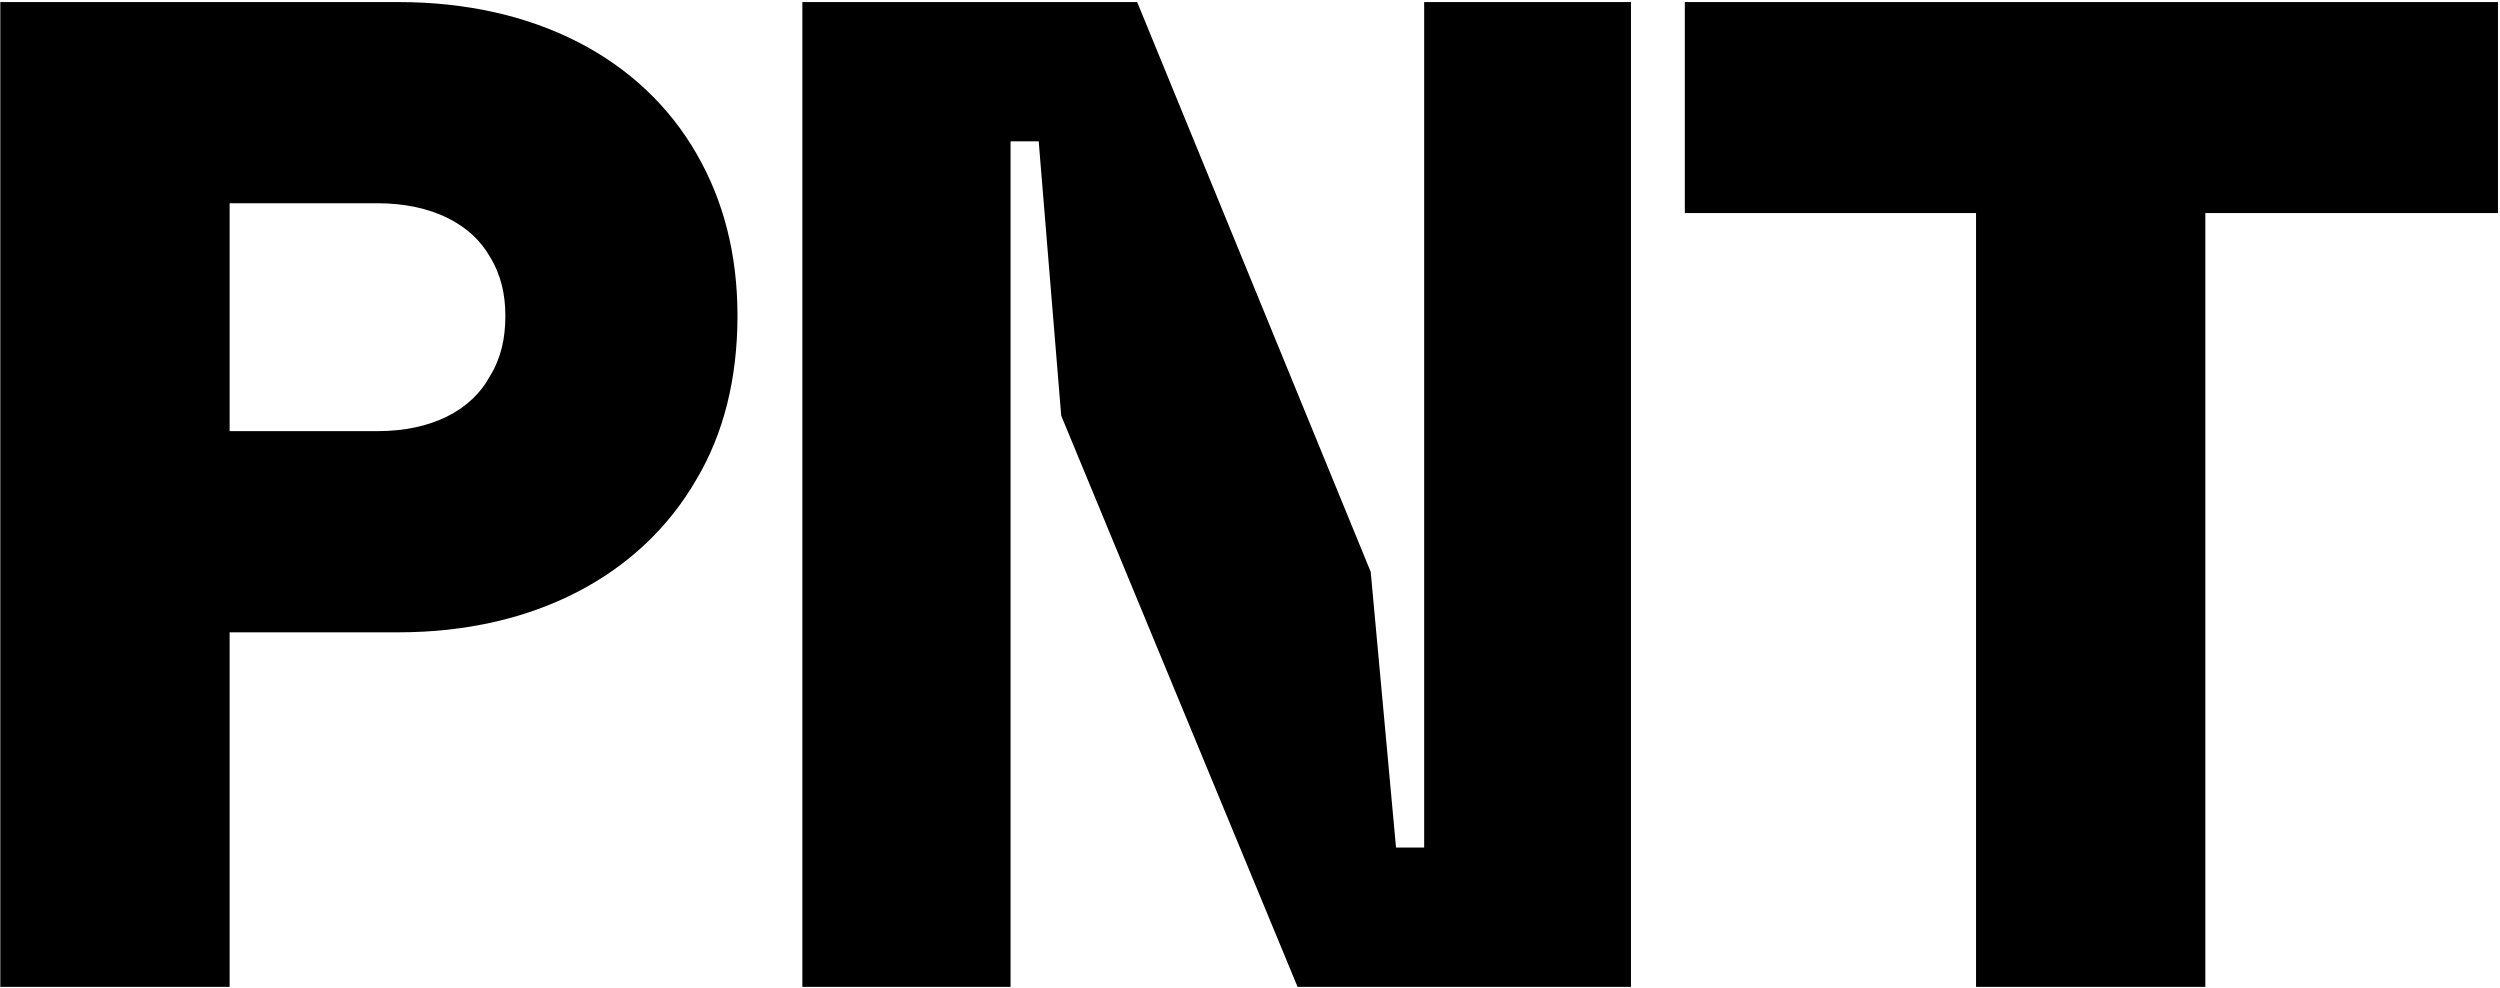
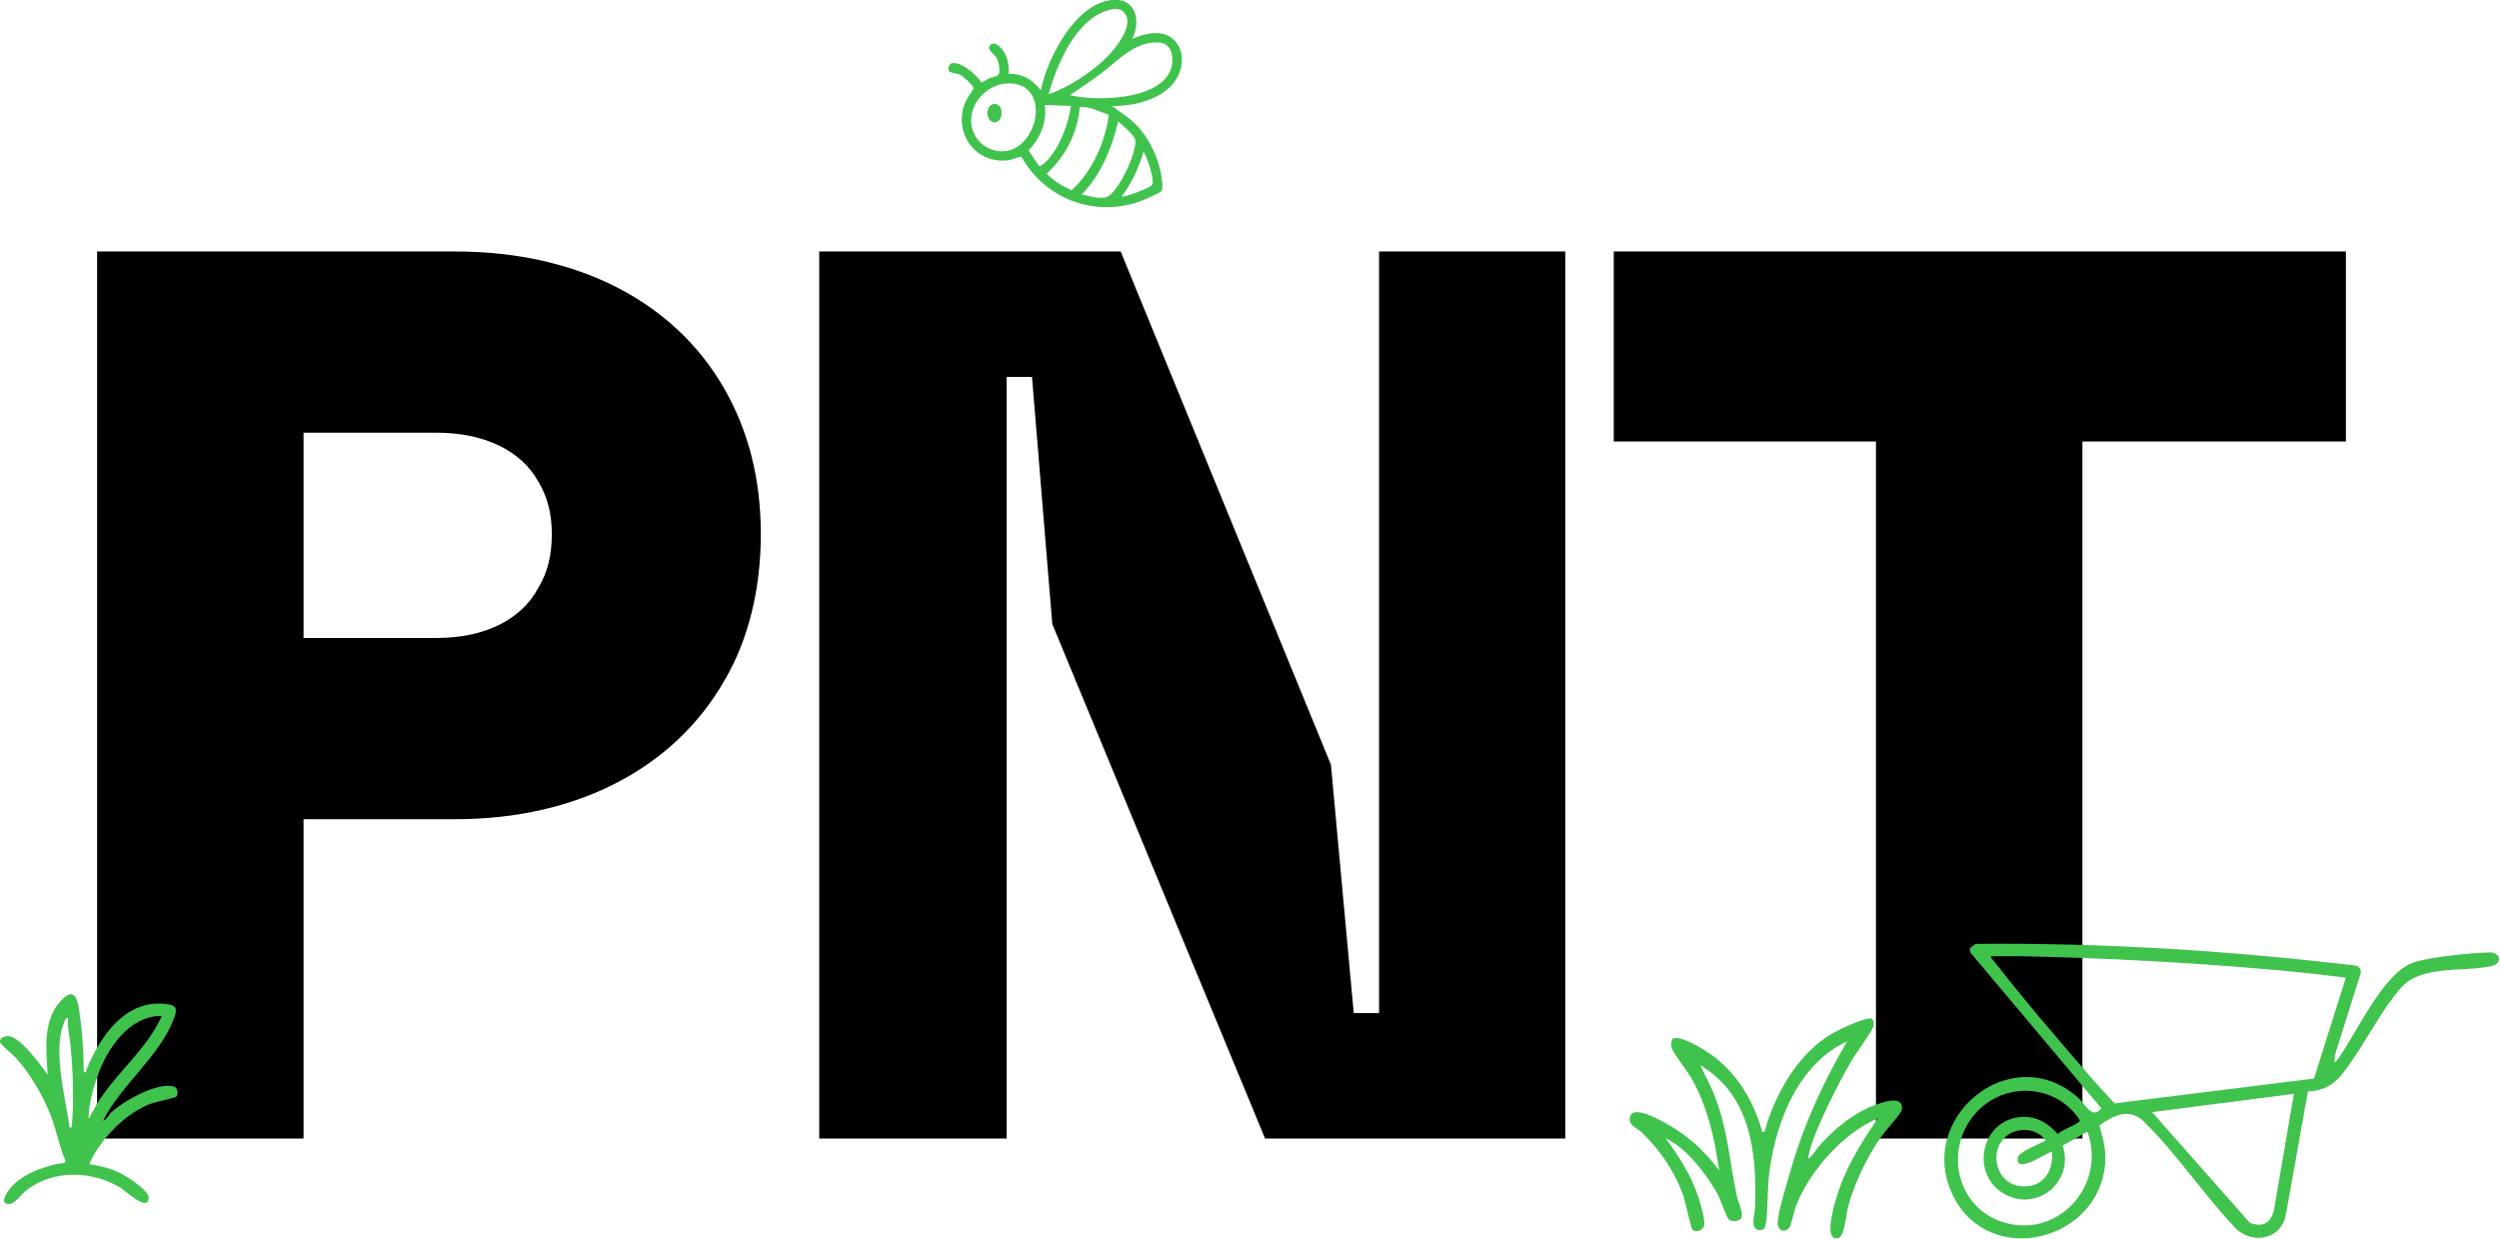
- <svg xmlns="http://www.w3.org/2000/svg" viewBox="0 0 1116 441" fill="none">
-   <path d="M0.138 440.523V0.923H177.862C238.778 0.923 286.506 26.043 310.998 68.747C322.93 89.471 329.21 113.335 329.21 140.967C329.21 169.227 322.93 193.719 310.998 213.815C286.506 256.519 238.778 282.267 177.862 282.267H102.502V440.523H0.138ZM102.502 192.463H168.442C192.934 192.463 210.518 183.043 218.682 167.971C223.706 159.807 225.59 151.015 225.59 140.967C225.59 131.547 223.706 122.755 218.682 114.591C210.518 100.147 192.934 90.727 168.442 90.727H102.502V192.463ZM358.171 440.523V0.923H507.635L611.883 255.263L623.187 378.351H635.747V0.923H728.063V440.523H579.227L473.723 185.555L463.675 63.095H451.115V440.523H358.171ZM882.1 440.523V95.123H752.104V0.923H1115.09V95.123H984.464V440.523H882.1Z" fill="currentColor" />
+ <svg xmlns="http://www.w3.org/2000/svg" viewBox="0 0 1239 613.72">
+   <path d="M48.14,564.24V124.64h177.72c60.92,0,108.64,25.12,133.14,67.83,11.93,20.72,18.21,44.59,18.21,72.22s-6.28,52.75-18.21,72.85c-24.49,42.7-72.22,68.45-133.14,68.45h-75.36v158.25H48.14ZM150.5,316.18h65.94c24.49,0,42.08-9.42,50.24-24.49,5.02-8.16,6.91-16.95,6.91-27,0-9.42-1.88-18.21-6.91-26.38-8.16-14.44-25.75-23.86-50.24-23.86h-65.94v101.73ZM406.17,564.24V124.64h149.46l104.25,254.34,11.3,123.09h12.56V124.64h92.32v439.6h-148.84l-105.5-254.96-10.05-122.46h-12.56v377.42h-92.94ZM930.1,564.24V218.84h-130v-94.2h362.99v94.2h-130.63v345.4h-102.36Z" fill="currentColor" />
+   <path d="M1157.41,526.46c.83-.17,1.31-1.05,1.77-1.68,9.32-12.86,22.33-42.6,37.45-47.78,8.05-2.75,28.81-4.76,37.73-5,5.17-.15,6.91,5.49.55,6.86-13.51,2.92-34.19-.67-44.2,10.39-9.04,9.97-16.49,24.68-24.26,35.9-6.02,8.7-10.29,15.23-22.18,15.75l-11.18,62.38c-3.26,11.08-15.67,13.16-24.04,6.09-15.89-16.39-29.89-37.8-46.13-53.52-7.3-7.06-14.93-3.07-22.03,1.9,1.66,6.34,3.37,11.74,2.88,18.47-2.83,39.12-57.28,52.34-75.26,16.76-19.47-38.53,28.43-78.45,61.75-49.02,3.69,3.26,6.94,11.04,11.59,5.34l-64.97-77.3-.25-2.03,2.89-2.19c62.99-.62,126.03,3.35,188.59,10.79,1.53.52,2.56,1.98,2.36,3.63l-12.78,40.47-.28,3.79ZM1163.06,484.55c-11.33-1.47-22.82-2.74-34.22-3.76-42.52-3.79-85.62-6.08-128.07-6.91-4.5-.09-9.03.11-13.52.03-.29,1.08.44,1.25.93,1.88,15.13,19.5,33.06,40.38,49.31,59.1,3.52,4.05,7.34,7.98,10.94,11.96l98.86-12.33,15.77-49.98h0ZM1034.95,560.87l-12.25,6.86c6.11,19.17-14.91,34.56-31.27,22.44-12.6-9.32-9.66-30.05,5.06-35.41,9.26-3.37,17.52.15,23.72,7.26,2.69-2.37,7.24-3.64,9.97-5.6.51-.37,1.12-.57.95-1.38-13.13-19.83-42.03-18.97-54.82.88-11.44,17.74-4.71,42.22,15.64,49.39,27.69,9.76,52.7-17.49,43.01-44.44h-.01ZM1137.32,542.1l-70.33,9.07,48.51,54.89c6.28,2.25,10.07.32,11.86-5.99l9.95-57.97h0ZM1014.24,565.25c-4.2-6.22-13.81-6.84-19.47-2.19-9.11,7.47-5.02,23.31,6.58,24.73,10.99,1.35,16.86-6.58,16.02-16.9-.87-.98-18.35,11.94-16.97,2.84.46-2.98,11.07-6.85,13.84-8.48Z" fill="#40c34c" />
+   <path d="M928.3,504.91c.67,1.33.91,2.44.48,3.88-.77,2.64-8.95,13.65-11.09,17.36-5.93,10.29-19.29,36.02-21.06,46.96-.12.76-.1,1.42.67.68,1.81-1.75,3.82-5.02,5.61-6.95,6.86-7.37,15.19-14.53,24.65-18.31,4.06-1.63,16.48-6.79,15.37,1.44-.26,1.92-8.14,10.42-10.05,13.1-7.04,9.89-13.43,23.2-16.58,34.93-.9,3.35-1.74,14.87-4.92,15.6-7.46,1.72-1.99-16.14-1.02-19.54,4.09-14.35,12.29-27.56,20.68-39.75-17.24,7.13-34.03,26.29-40.67,43.56-.96,2.5-2.19,9.34-3.27,10.61-2.28,2.69-5.69,1.44-5.74-2.36-.07-4.8,5.21-21.89,6.87-27.54,6.46-22.13,16.01-42.67,27.6-62.54-25.29,11.63-36.57,42.9-39.03,68.96-.35,3.73-.45,22.22-1.98,23.76-1.07,1.08-3.02,1.16-4.26.27-2.45-1.78-.44-8.1-.36-10.81.79-26.91-1.93-55.04-27.14-70.3,1.91,4.5,4.37,8.68,6.26,13.22,7.37,17.64,7.94,33.43,11.8,51.58.64,2.99,3.55,8.69,2.12,11.09-.88,1.49-4.54,1.76-6.01.7-1.07-.76-4.25-10.04-5.46-12.37-2.14-4.09-5.58-9.02-8.45-12.68-4.71-6.02-10.41-12.01-17.46-15.24,6.74,8.89,12.89,18.84,16.35,29.55.94,2.91,3.26,10.84,2.73,13.5-.5,2.53-4.01,3.78-5.84,2.16-.69-.61-3.68-14.71-4.78-17.67-4.29-11.52-11.5-22.09-20.34-30.52-1.83-1.75-5.81-3.34-5.95-6-.46-8.65,13.2-1.07,16.97.95,10.91,5.84,20.07,13.91,27.33,23.87-2.15-15.72-5.54-30.6-13.11-44.66-2.16-4.02-9.54-13.2-10.41-16.03-.51-1.65-.28-3.02.47-4.54,3.01-1.89,12.44,3.55,15.32,5.31,14.96,9.1,23.91,23.32,28.89,39.82.28.93-.42,1.16,1.33.97,5.33-18.92,16.47-38.88,33.96-48.95,2.86-1.64,17.19-8.54,19.54-7.05v-.02Z" fill="#40c34c" />
+   <path d="M561.39,19.23c6.91-3.05,16.31-5.05,21.69,1.7,3.65,4.59,3.61,10.57,1.39,15.84-5.02,11.86-21.47,16.03-33.2,15.74,4.28,3.18,8.87,5.95,12.55,9.87,7.24,7.72,12.31,19.76,12.53,30.4.01.78-.18,1.67-.83,2.19-1,.81-7.14,3.58-8.7,4.2-23.1,9.16-48.53-.18-60.44-21.56-2.41.37-4.45,1.64-6.96,1.89-15.93,1.6-26.71-13.54-21.06-28.29,1.09-2.83,3.15-4.85,4.33-7.54-.27-1.55-5.51-6.24-7.13-6.84-2.81-1.04-7.28-.13-4.5-5.09,3.98-2.56,13.63,5.5,15.4,9.16,1.4-.31,2.38-1.42,3.72-1.98,1.48-.63,4.88-1.06,5.16-2.56.46-2.47-.17-5.99-1.53-8.13-1.02-1.59-4.94-3.73-2.7-5.98,1.78-1.79,4.23.46,5.43,1.8,2.97,3.33,3.83,8.21,3.61,12.55,6.75-.16,11.96,2.93,15.91,8.19,3.05-15.87,17.04-42.85,35.01-44.79,12.03-1.3,14.76,10.1,10.32,19.23ZM519.92,46.72c9.47-3.24,19.6-9.9,27.01-16.62,4.83-4.39,16.92-18.05,9.88-24.37-2.73-2.45-6.84-.96-9.88.26-14.41,5.8-23.22,26.71-27.01,40.73h0ZM530.53,47.2c13.17,3.01,42.94,2.54,49.59-11.89,2.15-4.64,1.64-13.22-4.55-14.1-12.1-1.72-21.46,9.05-30.14,15.58-4.85,3.64-10.01,6.84-14.9,10.41h0ZM497.62,41.54c-6.84.95-13.34,6.51-15.34,13.12-5.22,17.23,17.23,28.99,27.71,12.28,7.28-11.61,3.65-27.6-12.37-25.4ZM531.01,52.51l-13.02-.48c1.23,8.21-2.18,16.69-8.06,22.42l5.18,7.75c.87.44,2.75-1.31,3.39-1.94,6.65-6.6,11.18-18.6,12.52-27.75ZM549.76,56.9c-4.69-1.61-9.3-4.12-14.41-3.91-.94,12.46-7.11,24.76-16.39,33.03,3.41,3.64,7.78,6.26,12.3,8.31,10.22-9.17,16.71-23.96,18.5-37.43ZM536.31,96.39c3.35.71,9.27,2.49,12.52,1.19,5.68-2.28,15.16-22.53,13.99-28.42-.42-2.13-6.52-7.42-8.43-8.93-3.13,13.2-8.48,26.35-18.08,36.16h0ZM556.08,97.35c.97.74,14.44-4.24,15.2-5.78,1.2-2.44-2.48-13.73-4.34-16.39-2.32,7.96-5.75,15.61-10.85,22.17h0Z" fill="#40c34c" />
+   <path d="M492.31,51.63c6.11-1.27,5.21,10.32.12,8.89-3.93-1.1-3.68-8.14-.12-8.89Z" fill="#40c34c" />
+   <path d="M41.54,531.37c1.7.31.97-.42,1.34-1.31,6.68-16.13,18.97-34.84,39.44-32.5,5.19.59,5.73,2.38,4.05,6.88-7.17,19.25-26.1,32.84-35.3,50.99,1.87-.45,2.7-2.8,4.17-4.16,5.95-5.54,23.12-15.41,31.23-12.67,1.65.56,1.92,3.51,1.04,4.86-.38.57-11.05,2.86-13.15,3.68-12.38,4.81-24.31,17.2-29.84,29.11-.16,1.31.16.72.9.87,5.24,1.04,8.87,1.71,13.82,4.08,3.32,1.59,14.44,8.6,14.46,12.28.03,7.64-11.5-3.33-13.72-4.7-14.09-8.69-33.64-9.3-47.01,1.19-2.43,1.91-5.61,6.79-8.65,6.75-5.28-.06-.2-6.96,1.71-8.92,5.94-6.1,14.24-9.05,22.36-10.99,1.5-.36,3.23.12,4.19-1.16-3.14-7.17-4.46-15.09-7.28-22.44-3.85-10.05-10.42-21.36-17.74-29.28-1.49-1.61-7.23-6.1-7.5-7.36-.48-2.21,2.3-3.2,4.21-3.06,5.92.43,15.8,14.33,19.38,19.05-.75-12.1-2.52-26.51,6.26-36.26,5.64-6.25,8.05-3.79,9.17,3.35,1.64,10.43,2.4,21.19,2.46,31.72h0ZM80.3,503.44c-16.62-.02-27.41,16.58-32.23,30.58-2.19,6.36-4.11,13.82-4.15,20.53l3.92-7.08c9.49-15.67,24.83-27.12,32.45-44.03ZM33.79,504.63c-1.46-.43-1.6,1.33-2.06,2.39-5.66,13.04.56,36.66,2.67,50.8.15,1.03-.32,1,1.18.9,1.16-13.48.66-27.24-.6-40.71-.42-4.46-1.69-8.85-1.19-13.38h0Z" fill="#40c34c" />
</svg>
